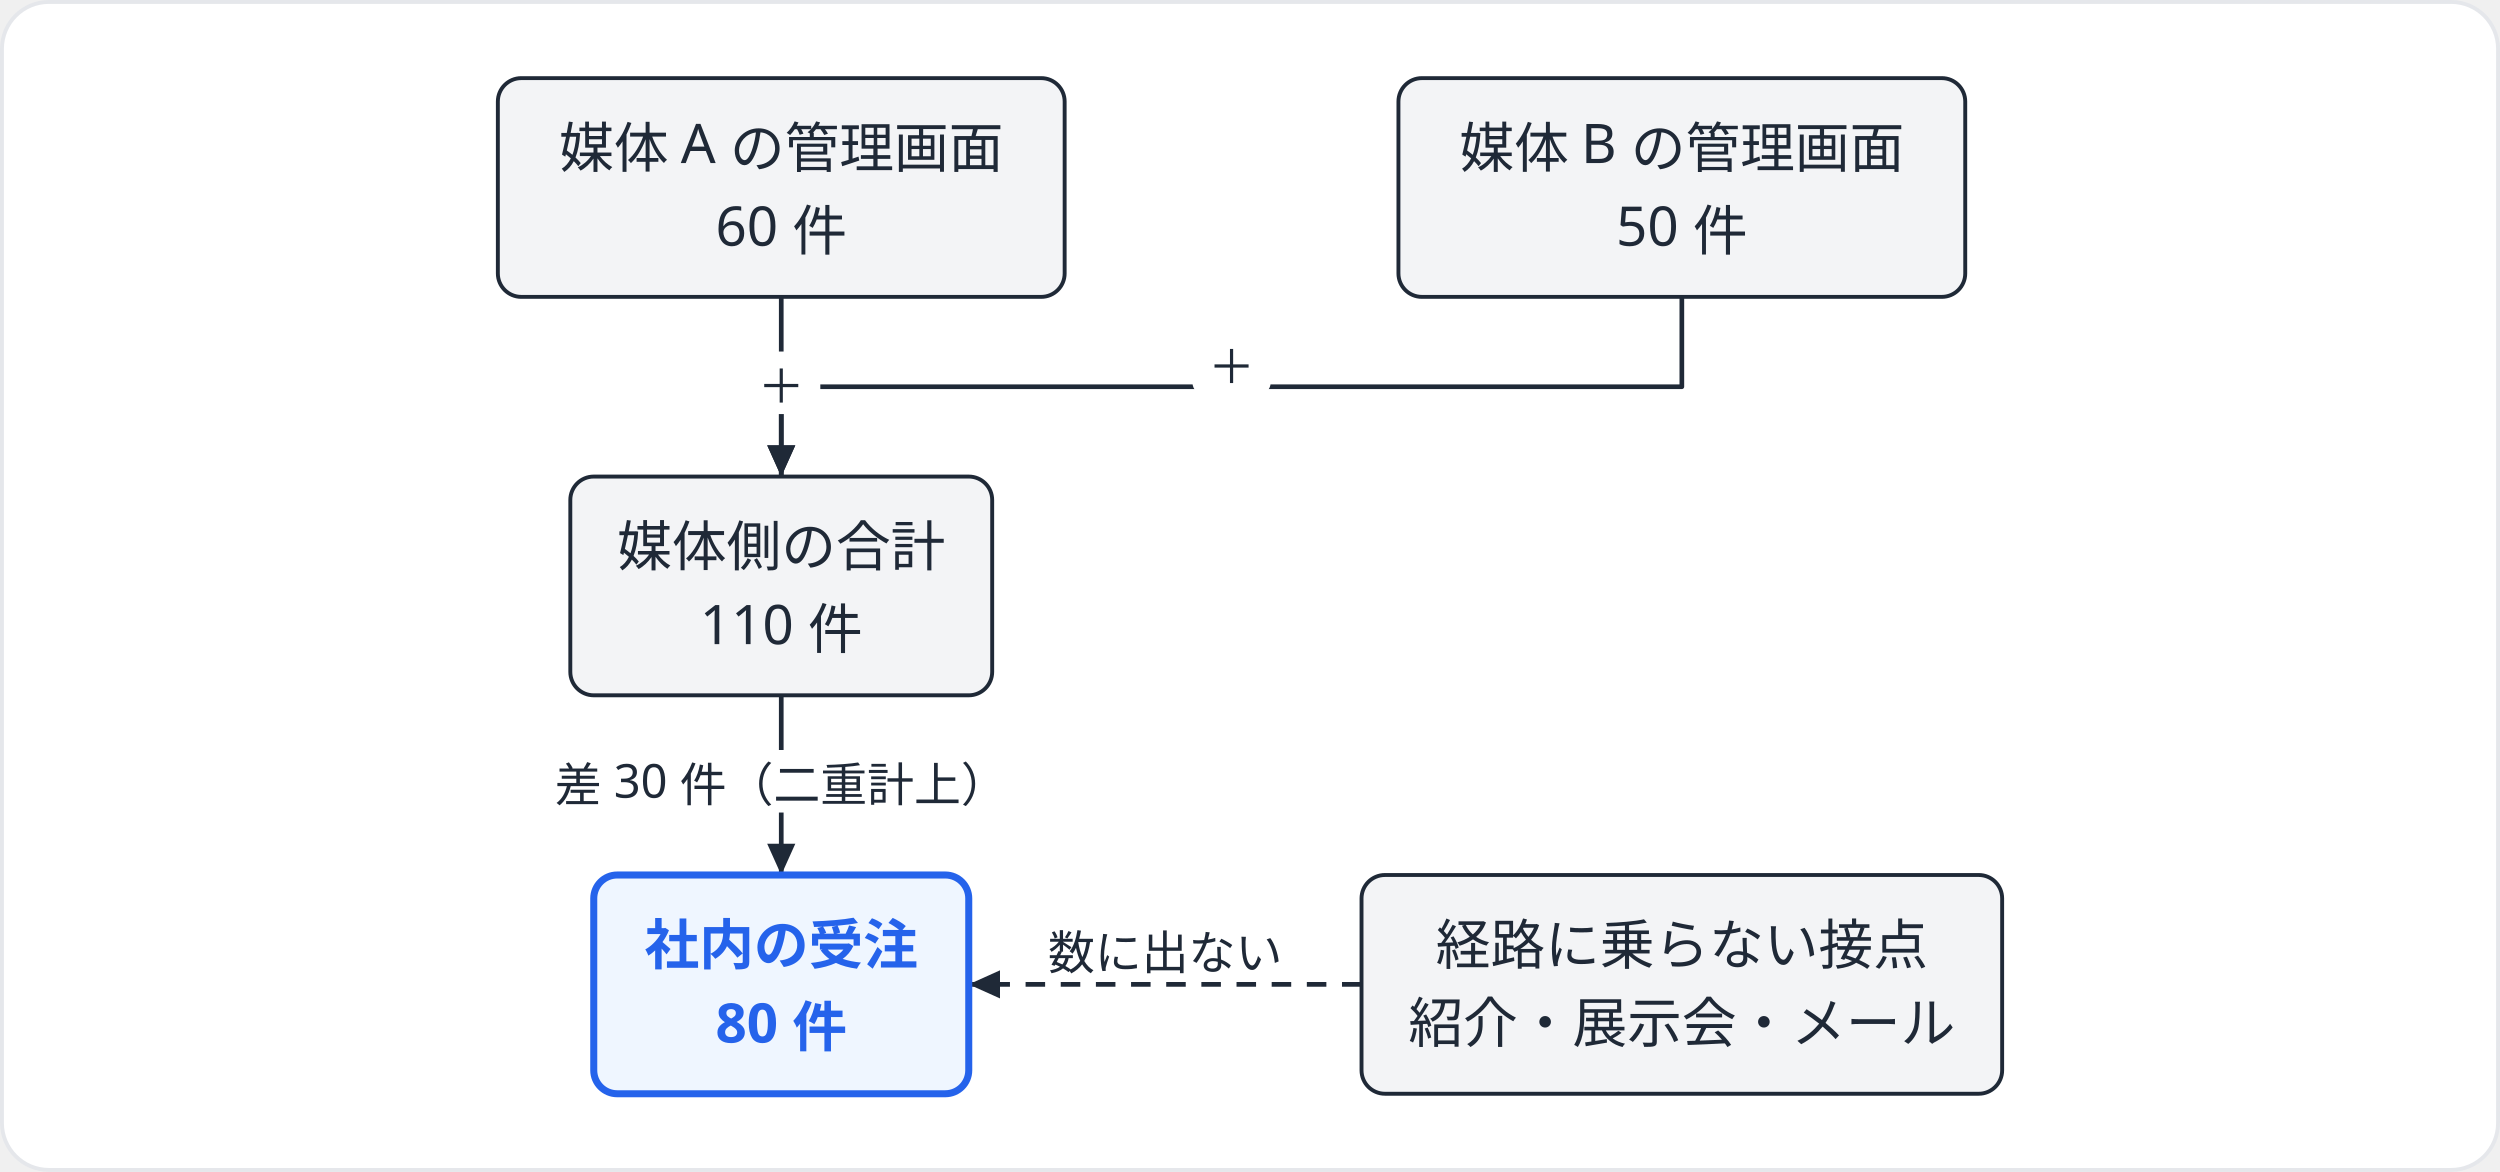
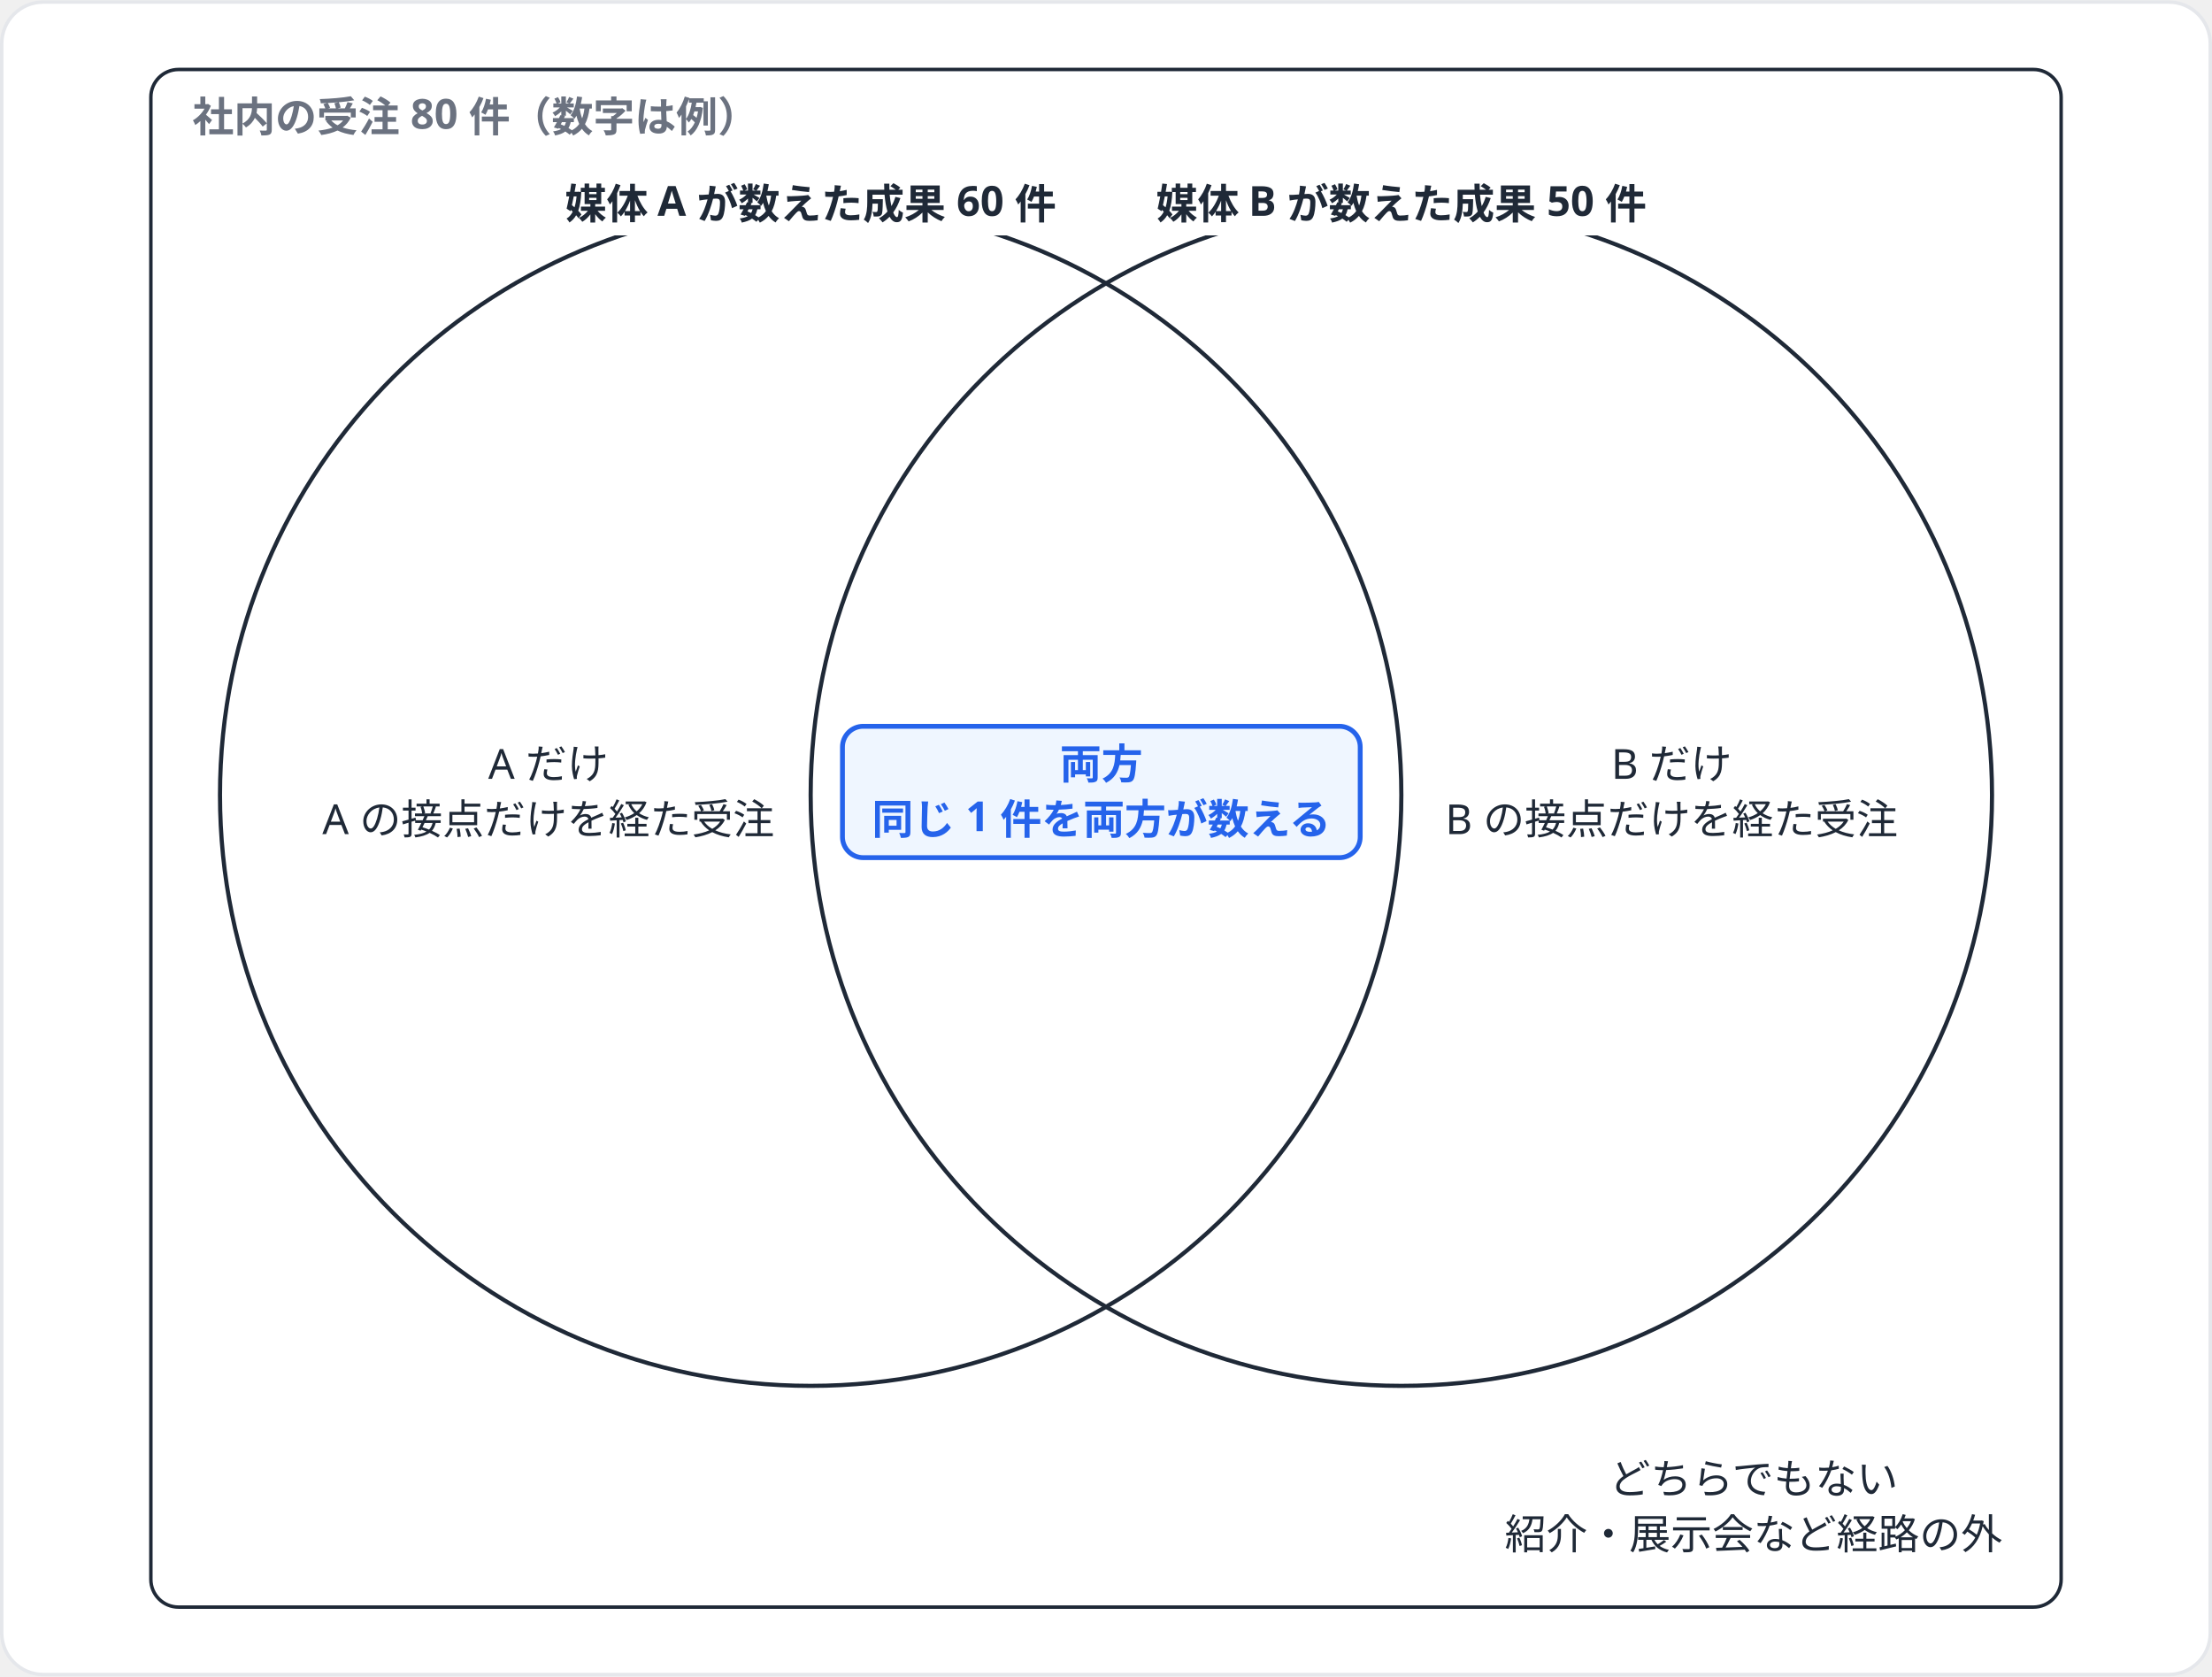
- <svg xmlns="http://www.w3.org/2000/svg" width="640" height="300" viewBox="0 0 640 300">
-   <rect x="0.5" y="0.5" width="639" height="299" rx="12" fill="#ffffff" stroke="#e5e7eb" stroke-width="1" />
-   <g transform="translate(127.45 20)">
-     <polyline points="72.55,56 72.55,102" fill="none" stroke="#1f2937" stroke-width="1.2" stroke-linejoin="round" />
-     <polygon points="72.55,102 68.95,94 76.15,94" fill="#1f2937" />
-     <polyline points="303.1,56 303.1,79 72.55,79 72.55,102" fill="none" stroke="#1f2937" stroke-width="1.2" stroke-linejoin="round" />
-     <polygon points="72.55,102 68.95,94 76.15,94" fill="#1f2937" />
-     <polyline points="72.55,158 72.55,204" fill="none" stroke="#1f2937" stroke-width="1.2" stroke-linejoin="round" />
-     <polygon points="72.55,204 68.95,196 76.15,196" fill="#1f2937" />
-     <polyline points="221.1,232 120.55,232" fill="none" stroke="#1f2937" stroke-width="1.2" stroke-dasharray="5 4" stroke-linejoin="round" />
-     <polygon points="120.55,232 128.55,228.4 128.55,235.6" fill="#1f2937" />
-     <rect x="0" y="0" width="145.1" height="56" rx="6" fill="#f3f4f6" stroke="#1f2937" stroke-width="1" />
-     <text x="72.55" y="22.9" font-family="Hiragino Sans, Hiragino Kaku Gothic ProN, Noto Sans JP, Yu Gothic, Meiryo, sans-serif" font-size="14" fill="#1f2937" text-anchor="middle">媒体 A の管理画面</text>
-     <text x="72.55" y="42.9" font-family="Hiragino Sans, Hiragino Kaku Gothic ProN, Noto Sans JP, Yu Gothic, Meiryo, sans-serif" font-size="14" fill="#1f2937" text-anchor="middle">60 件</text>
-     <rect x="230.55" y="0" width="145.1" height="56" rx="6" fill="#f3f4f6" stroke="#1f2937" stroke-width="1" />
-     <text x="303.1" y="22.9" font-family="Hiragino Sans, Hiragino Kaku Gothic ProN, Noto Sans JP, Yu Gothic, Meiryo, sans-serif" font-size="14" fill="#1f2937" text-anchor="middle">媒体 B の管理画面</text>
-     <text x="303.1" y="42.9" font-family="Hiragino Sans, Hiragino Kaku Gothic ProN, Noto Sans JP, Yu Gothic, Meiryo, sans-serif" font-size="14" fill="#1f2937" text-anchor="middle">50 件</text>
-     <rect x="18.55" y="102" width="108" height="56" rx="6" fill="#f3f4f6" stroke="#1f2937" stroke-width="1" />
-     <text x="72.55" y="124.9" font-family="Hiragino Sans, Hiragino Kaku Gothic ProN, Noto Sans JP, Yu Gothic, Meiryo, sans-serif" font-size="14" fill="#1f2937" text-anchor="middle">媒体側の合計</text>
-     <text x="72.55" y="144.9" font-family="Hiragino Sans, Hiragino Kaku Gothic ProN, Noto Sans JP, Yu Gothic, Meiryo, sans-serif" font-size="14" fill="#1f2937" text-anchor="middle">110 件</text>
-     <rect x="221.1" y="204" width="164" height="56" rx="6" fill="#f3f4f6" stroke="#1f2937" stroke-width="1" />
-     <text x="303.1" y="226.9" font-family="Hiragino Sans, Hiragino Kaku Gothic ProN, Noto Sans JP, Yu Gothic, Meiryo, sans-serif" font-size="14" fill="#1f2937" text-anchor="middle">経路に乗らない接点</text>
-     <text x="303.1" y="246.9" font-family="Hiragino Sans, Hiragino Kaku Gothic ProN, Noto Sans JP, Yu Gothic, Meiryo, sans-serif" font-size="14" fill="#1f2937" text-anchor="middle">紹介・展示会・メール</text>
-     <rect x="24.55" y="204" width="96" height="56" rx="6" fill="#eff6ff" stroke="#2563eb" stroke-width="1.8" />
-     <text x="72.55" y="226.9" font-family="Hiragino Sans, Hiragino Kaku Gothic ProN, Noto Sans JP, Yu Gothic, Meiryo, sans-serif" font-size="14" fill="#2563eb" text-anchor="middle" font-weight="600">社内の受注</text>
-     <text x="72.55" y="246.9" font-family="Hiragino Sans, Hiragino Kaku Gothic ProN, Noto Sans JP, Yu Gothic, Meiryo, sans-serif" font-size="14" fill="#2563eb" text-anchor="middle" font-weight="600">80 件</text>
-     <rect x="62.55" y="70" width="20" height="16" rx="3" fill="#ffffff" />
-     <text x="72.55" y="83.2" font-family="Hiragino Sans, Hiragino Kaku Gothic ProN, Noto Sans JP, Yu Gothic, Meiryo, sans-serif" font-size="12" fill="#1f2937" text-anchor="middle">＋</text>
-     <rect x="177.83" y="65" width="20" height="16" rx="3" fill="#ffffff" />
-     <text x="187.83" y="78.2" font-family="Hiragino Sans, Hiragino Kaku Gothic ProN, Noto Sans JP, Yu Gothic, Meiryo, sans-serif" font-size="12" fill="#1f2937" text-anchor="middle">＋</text>
-     <rect x="7.35" y="172" width="130.4" height="16" rx="3" fill="#ffffff" />
-     <text x="72.55" y="185.2" font-family="Hiragino Sans, Hiragino Kaku Gothic ProN, Noto Sans JP, Yu Gothic, Meiryo, sans-serif" font-size="12" fill="#1f2937" text-anchor="middle">差 30 件（二重計上）</text>
-     <rect x="136.83" y="215" width="68" height="16" rx="3" fill="#ffffff" />
-     <text x="170.83" y="228.2" font-family="Hiragino Sans, Hiragino Kaku Gothic ProN, Noto Sans JP, Yu Gothic, Meiryo, sans-serif" font-size="12" fill="#1f2937" text-anchor="middle">数に出ない</text>
+ <svg xmlns="http://www.w3.org/2000/svg" width="640" height="485" viewBox="0 0 640 484.8">
+   <rect x="0.5" y="0.5" width="639" height="483.8" rx="12" fill="#ffffff" stroke="#e5e7eb" stroke-width="1" />
+   <g transform="translate(43.65 20)">
+     <g transform="translate(276.35 209.9)">
+       <rect x="-276.35" y="-209.9" width="552.7" height="444.8" rx="8" fill="none" stroke="#1f2937" stroke-width="1" />
+       <text x="-264.35" y="-191.9" font-family="Hiragino Sans, Hiragino Kaku Gothic ProN, Noto Sans JP, Yu Gothic, Meiryo, sans-serif" font-size="12" fill="#6b7280" text-anchor="start" font-weight="600">社内の受注 80 件（数字は例）</text>
+       <circle cx="-85.45" cy="0" r="170.9" fill="none" stroke="#1f2937" stroke-width="1.2" />
+       <circle cx="85.45" cy="0" r="170.9" fill="none" stroke="#1f2937" stroke-width="1.2" />
+       <text x="-161.35" y="-4.7" font-family="Hiragino Sans, Hiragino Kaku Gothic ProN, Noto Sans JP, Yu Gothic, Meiryo, sans-serif" font-size="12" fill="#1f2937" text-anchor="middle">A だけ</text>
+       <text x="-161.35" y="11.3" font-family="Hiragino Sans, Hiragino Kaku Gothic ProN, Noto Sans JP, Yu Gothic, Meiryo, sans-serif" font-size="12" fill="#1f2937" text-anchor="middle">A の接点だけを経た受注</text>
+       <text x="163.65" y="-4.7" font-family="Hiragino Sans, Hiragino Kaku Gothic ProN, Noto Sans JP, Yu Gothic, Meiryo, sans-serif" font-size="12" fill="#1f2937" text-anchor="middle">B だけ</text>
+       <text x="163.65" y="11.3" font-family="Hiragino Sans, Hiragino Kaku Gothic ProN, Noto Sans JP, Yu Gothic, Meiryo, sans-serif" font-size="12" fill="#1f2937" text-anchor="middle">B の接点だけを経た受注</text>
+       <rect x="-76.25" y="-19.9" width="149.8" height="38" rx="6" fill="#eff6ff" stroke="#2563eb" stroke-width="1.4" />
+       <text x="-1.35" y="-4.7" font-family="Hiragino Sans, Hiragino Kaku Gothic ProN, Noto Sans JP, Yu Gothic, Meiryo, sans-serif" font-size="12" fill="#2563eb" text-anchor="middle" font-weight="600">両方</text>
+       <text x="-1.35" y="11.3" font-family="Hiragino Sans, Hiragino Kaku Gothic ProN, Noto Sans JP, Yu Gothic, Meiryo, sans-serif" font-size="12" fill="#2563eb" text-anchor="middle" font-weight="600">同じ 1 件を両方が数える</text>
+       <text x="187.35" y="202.1" font-family="Hiragino Sans, Hiragino Kaku Gothic ProN, Noto Sans JP, Yu Gothic, Meiryo, sans-serif" font-size="12" fill="#1f2937" text-anchor="middle">どちらでもない</text>
+       <text x="187.35" y="218.1" font-family="Hiragino Sans, Hiragino Kaku Gothic ProN, Noto Sans JP, Yu Gothic, Meiryo, sans-serif" font-size="12" fill="#1f2937" text-anchor="middle">紹介・展示会など経路の外</text>
+       <rect x="-167.55" y="-179.9" width="164.2" height="18" rx="3" fill="#ffffff" />
+       <text x="-85.45" y="-166.7" font-family="Hiragino Sans, Hiragino Kaku Gothic ProN, Noto Sans JP, Yu Gothic, Meiryo, sans-serif" font-size="12" fill="#1f2937" text-anchor="middle" font-weight="600">媒体 A が数えた成果 60 件</text>
+       <rect x="3.35" y="-179.9" width="164.2" height="18" rx="3" fill="#ffffff" />
+       <text x="85.45" y="-166.7" font-family="Hiragino Sans, Hiragino Kaku Gothic ProN, Noto Sans JP, Yu Gothic, Meiryo, sans-serif" font-size="12" fill="#1f2937" text-anchor="middle" font-weight="600">媒体 B が数えた成果 50 件</text>
+     </g>
  </g>
</svg>
